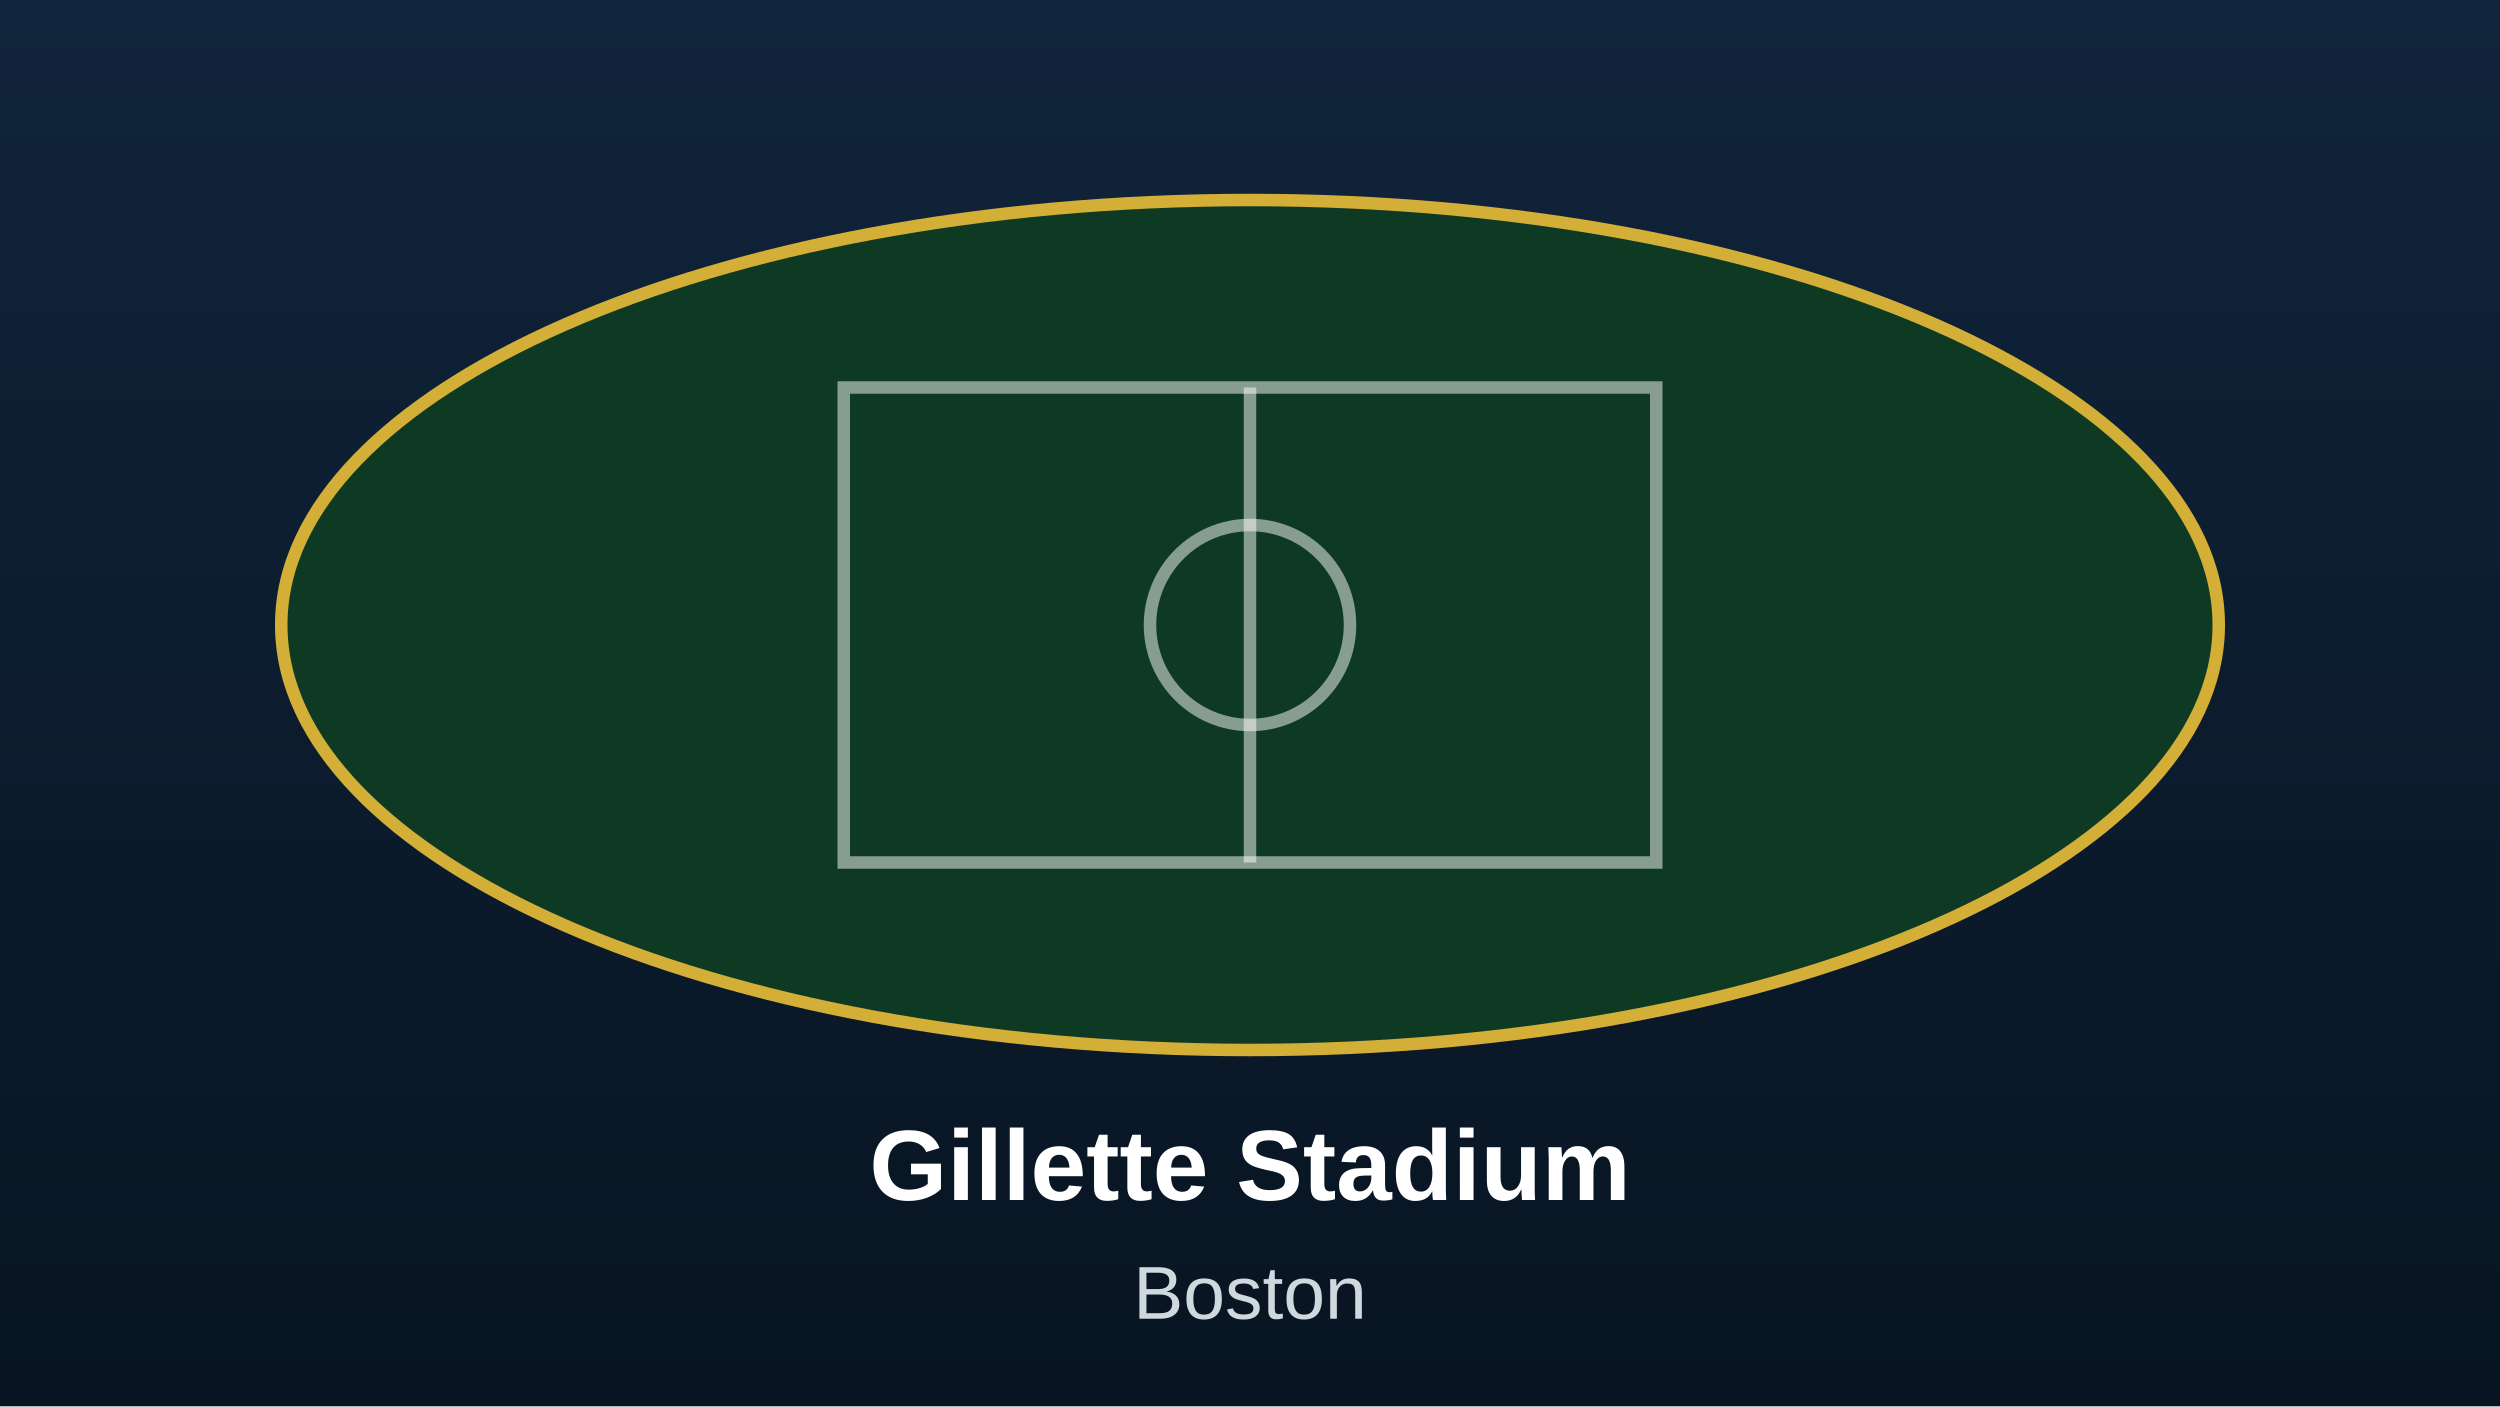
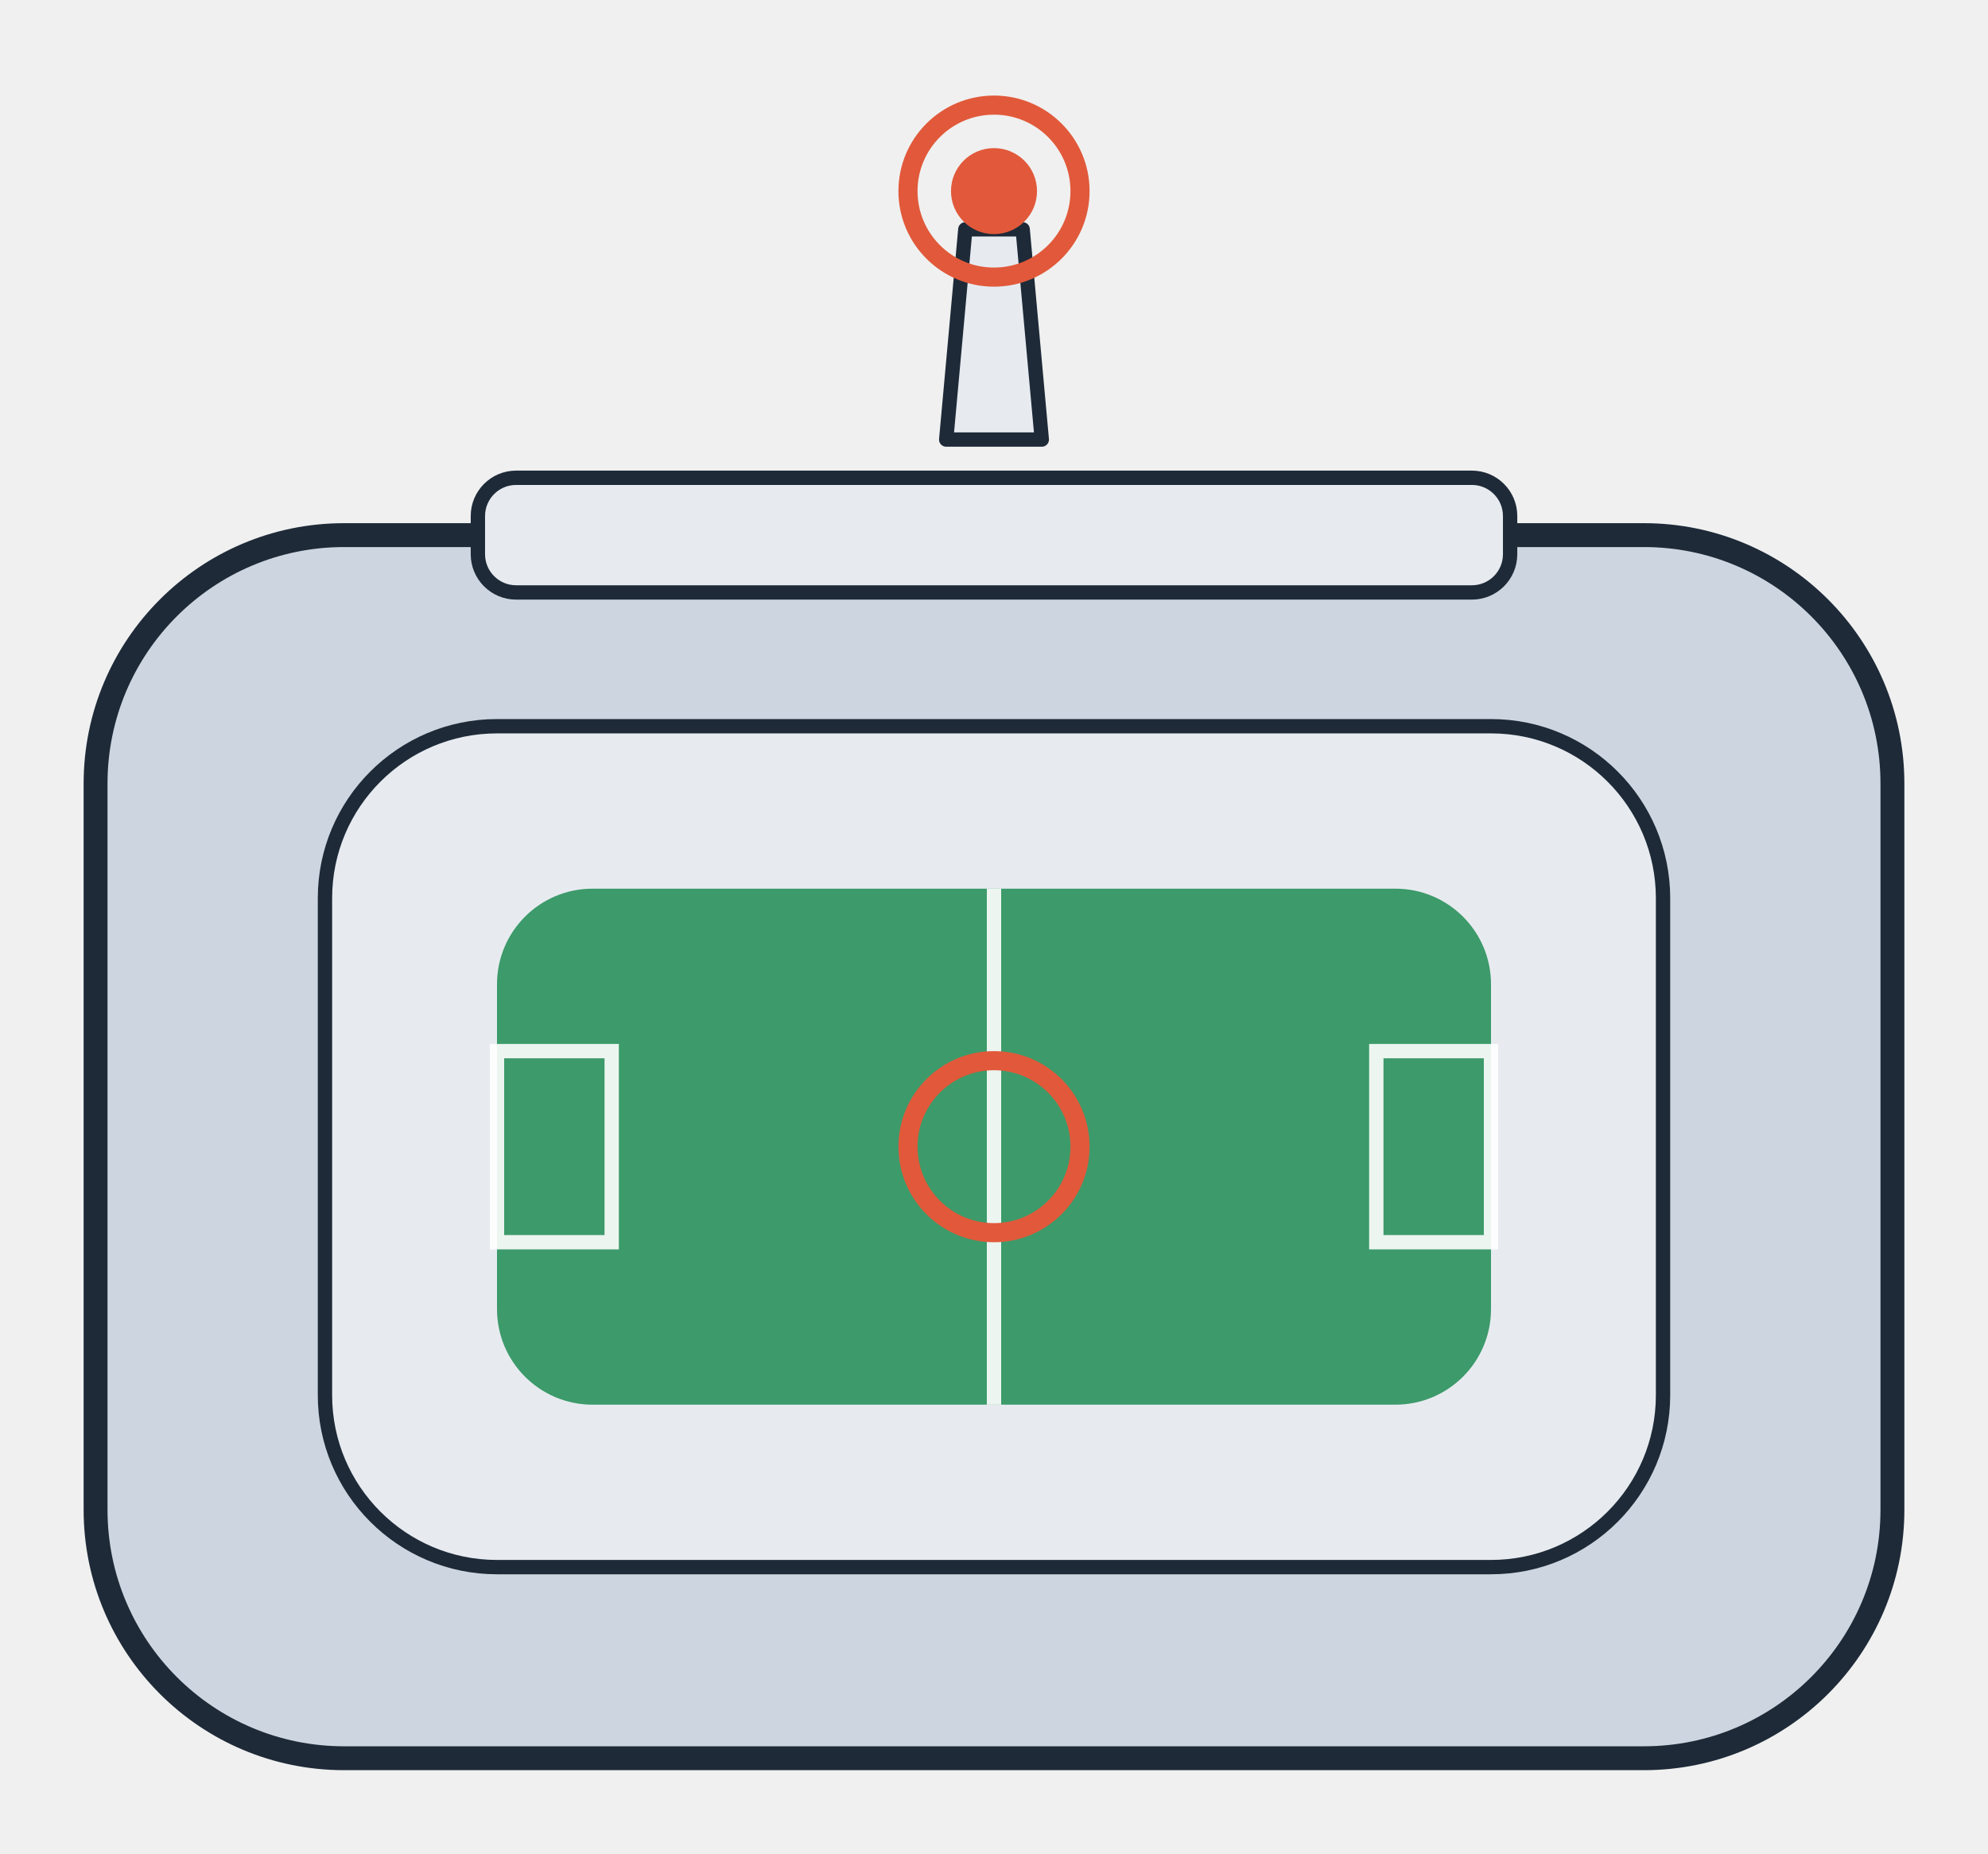
- <svg xmlns="http://www.w3.org/2000/svg" viewBox="0 0 400 225" role="img" aria-label="Gillette Stadium">
+ <svg xmlns="http://www.w3.org/2000/svg" viewBox="46 104 208 194" role="img" aria-label="Gillette Stadium, Boston, USA">
  <defs>
-     <linearGradient id="bg" x1="0" y1="0" x2="0" y2="1">
-       <stop offset="0" stop-color="#10243b" />
-       <stop offset="1" stop-color="#081421" />
-     </linearGradient>
+     <style>
+     .struct{fill:none;stroke:#1E2A38;stroke-width:2.5;stroke-linejoin:round;stroke-linecap:round}
+     .thin{fill:none;stroke:#1E2A38;stroke-width:1.5;stroke-linejoin:round;stroke-linecap:round}
+     .hair{fill:none;stroke:#1E2A38;stroke-width:1;stroke-linecap:round;opacity:.55}
+     .concrete{fill:#E7EBF0}
+     .stands{fill:#CDD6E0}
+     .canopy{fill:#EDF0F4}
+     .void{fill:#FFFFFF}
+     .pitch{fill:#3D9A6A}
+     .pline{fill:none;stroke:#FFFFFF;stroke-width:1.5;opacity:.9}
+     .acc{fill:#E1593A}
+     .accs{fill:none;stroke:#E1593A;stroke-width:2}
+     .green{fill:#6FB98F}
+     .ribs{fill:none;stroke:#B7C0CC;stroke-width:16;stroke-dasharray:3 9}
+     .louver{fill:none;stroke:#B7C0CC;stroke-width:13;stroke-dasharray:2 5}
+ </style>
+     <pattern id="frit" width="9" height="9" patternUnits="userSpaceOnUse">
+       <circle cx="2" cy="2" r="0.9" fill="#C7D0DA" />
+     </pattern>
  </defs>
-   <rect width="400" height="225" fill="url(#bg)" />
-   <ellipse cx="200" cy="100" rx="155" ry="68" fill="#0e3a24" stroke="#d4af37" stroke-width="2" />
-   <rect x="135" y="62" width="130" height="76" fill="none" stroke="#ffffff" stroke-opacity="0.5" stroke-width="2" />
-   <line x1="200" y1="62" x2="200" y2="138" stroke="#ffffff" stroke-opacity="0.5" stroke-width="2" />
-   <circle cx="200" cy="100" r="16" fill="none" stroke="#ffffff" stroke-opacity="0.5" stroke-width="2" />
-   <text x="200" y="192" font-family="Arial, sans-serif" font-size="16" font-weight="700" fill="#ffffff" text-anchor="middle">Gillette Stadium</text>
-   <text x="200" y="211" font-family="Arial, sans-serif" font-size="12" fill="#cfd8dc" text-anchor="middle">Boston</text>
+   <g>
+     <rect x="56" y="160" width="188" height="128" rx="26" class="stands" />
+     <rect x="56" y="160" width="188" height="128" rx="26" class="struct" />
+     <rect x="80" y="180" width="140" height="88" rx="18" class="concrete" />
+     <rect x="80" y="180" width="140" height="88" rx="18" class="thin" />
+     <rect x="98" y="197" width="104" height="54" rx="10" class="pitch" />
+     <line x1="150" y1="197" x2="150" y2="251" class="pline" />
+     <rect x="98" y="214" width="12" height="20" class="pline" />
+     <rect x="190" y="214" width="12" height="20" class="pline" />
+     <circle cx="150" cy="224" r="9" class="accs" />
+     <rect x="96" y="154" width="108" height="12" rx="4" class="concrete" />
+     <rect x="96" y="154" width="108" height="12" rx="4" class="thin" />
+     <path d="M145,150 L155,150 L153,128 L147,128 Z" class="concrete" />
+     <path d="M145,150 L155,150 L153,128 L147,128 Z" class="thin" />
+     <circle cx="150" cy="124" r="4.5" class="acc" />
+     <circle cx="150" cy="124" r="9" class="accs" />
+   </g>
</svg>
